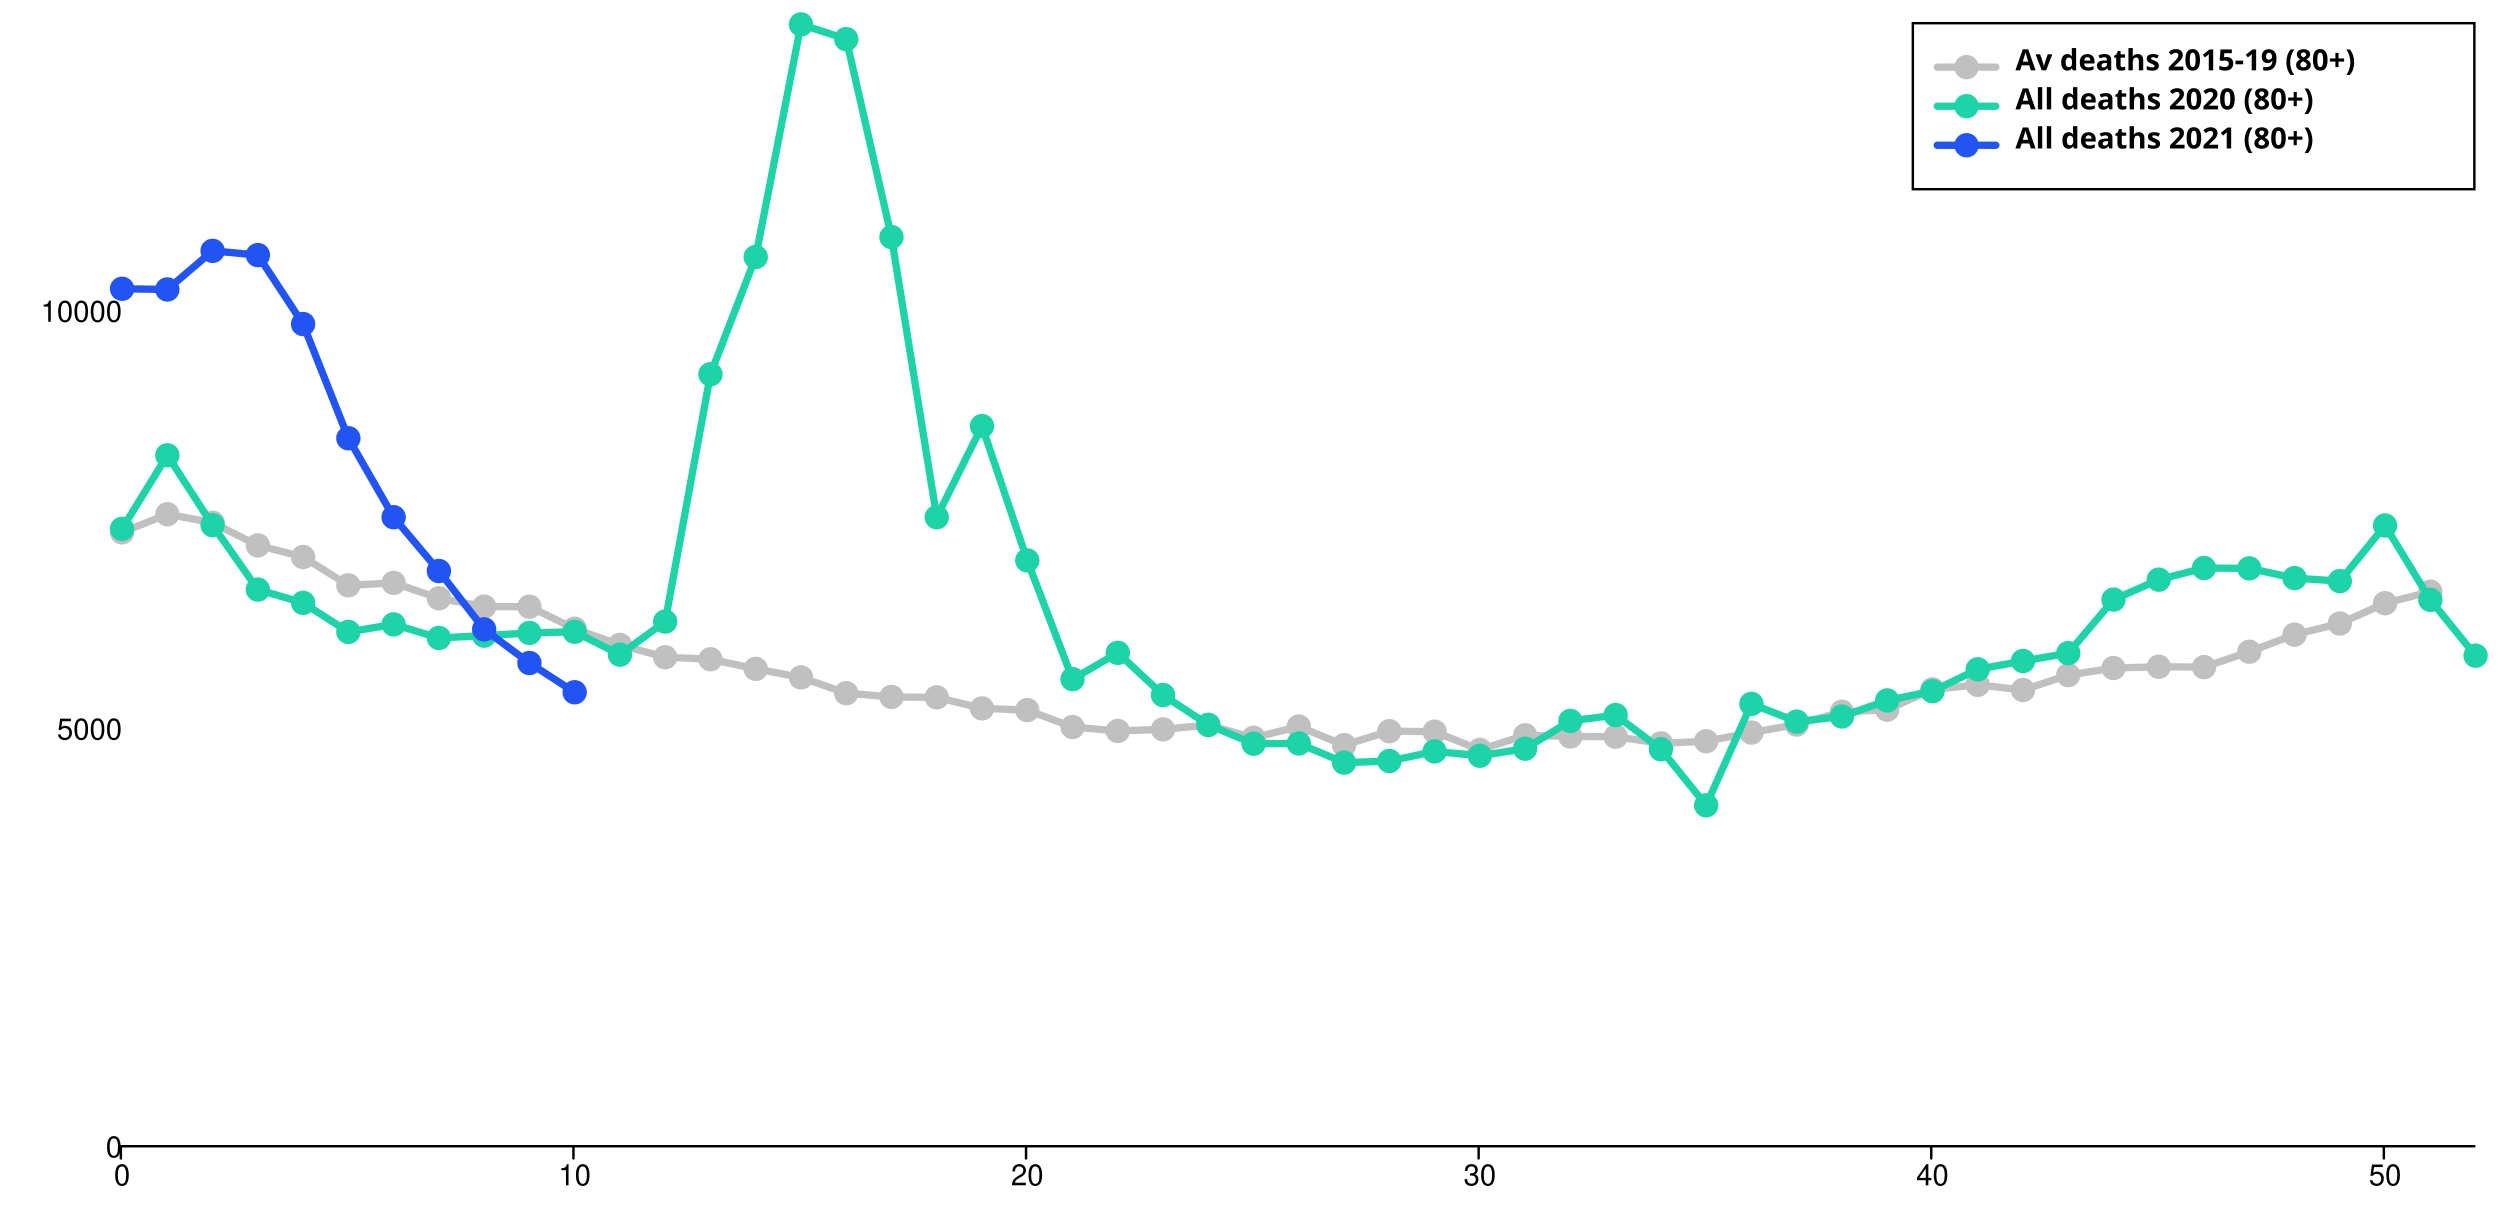
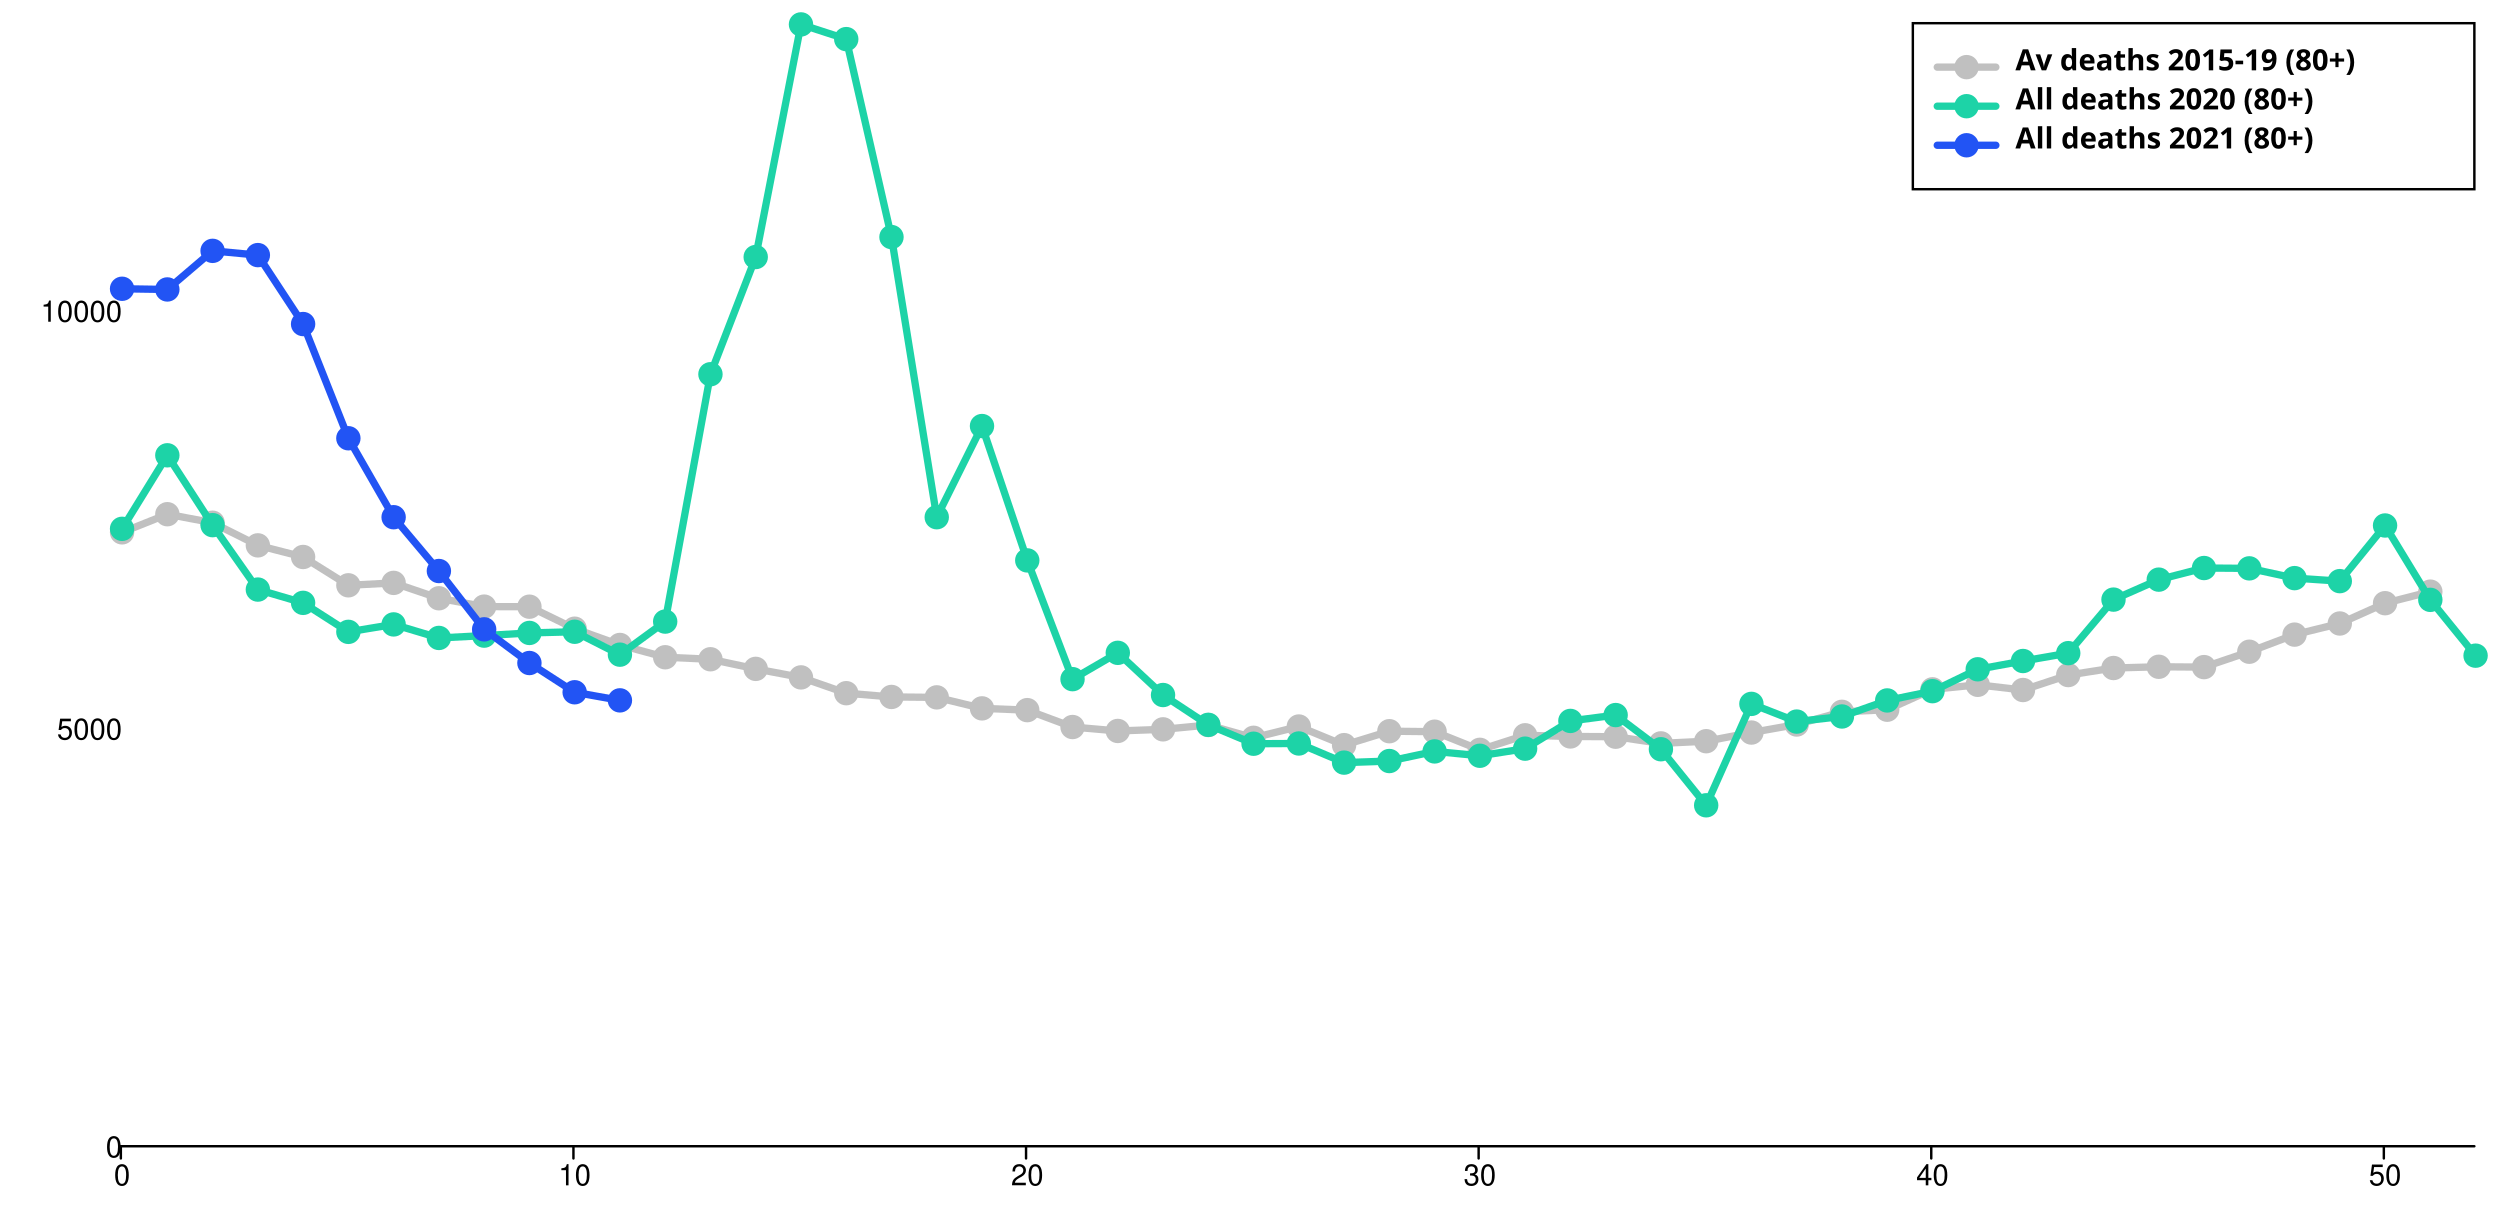
<svg xmlns="http://www.w3.org/2000/svg" width="1024" height="500" viewBox="0 0 1024 500" style="overflow:display" preserveAspectRatio="xMinYMin meet" overflow="visible">
  <defs>
    <style>
	.data-series path.line { fill-opacity: 0; stroke: black; }
	.data-series:hover path.line, .data-series.on path.line { cursor:pointer; }
	.data-series path.line.dotted { stroke-dasharray: 12 20 }
	#baseline:hover path.line, #baseline.on path.line { stroke-width: 5; }
	.data-series-0:hover circle, .data-series-0.on circle { display: inline; cursor:pointer; }
	#all-deaths-2020-over80:hover path.line, #all-deaths-2020-over80.on path.line { stroke-width: 5; }
	.data-series-1:hover circle, .data-series-1.on circle { display: inline; cursor:pointer; }
	#all-deaths-2021-over80:hover path.line, #all-deaths-2021-over80.on path.line { stroke-width: 5; }
	.data-series-2:hover circle, .data-series-2.on circle { display: inline; cursor:pointer; }
	.key rect { fill:transparent;stroke-width:1;stroke:black; }
	.key text { text-anchor:start;dominant-baseline:hanging;font-weight:bold;fill:black;stroke-width:0;font-family:sans-serif; }
	.graph-grid { font-family: "Helvetica Neue",Helvetica,Arial,"Lucida Grande",sans-serif; }
	.graph-grid line { stroke: black; stroke-width: 1; stroke-linecap: round; }
	.graph-grid.graph-grid-x text { text-anchor: middle; dominant-baseline: hanging; transform: translateY(10px); }
	.graph-grid.graph-grid-y text { text-anchor: end; dominant-baseline: middle; transform: translateX(-10px); }
	</style>
  </defs>
  <g class="graph-grid graph-grid-y">
    <line x1="49.50" y1="469.50" x2="1013.50" y2="469.50" data-left="50" />
    <text x="60" y="470" text-anchor="end">0</text>
    <text x="60" y="298.882" text-anchor="end">5000</text>
    <text x="60" y="127.764" text-anchor="end">10000</text>
    <text style="text-anchor:middle;dominant-baseline:hanging;font-weight:bold;transform: translateY(240px) rotate(-90deg);" />
  </g>
  <g class="graph-grid graph-grid-x">
    <line class="tick" x1="49.50" y1="469.50" x2="49.50" y2="474.50" />
    <text x="50" y="470" text-anchor="middle">0</text>
    <line class="tick" x1="234.88" y1="469.50" x2="234.88" y2="474.50" />
    <text x="235.385" y="470" text-anchor="middle">10</text>
    <line class="tick" x1="420.27" y1="469.50" x2="420.27" y2="474.50" />
    <text x="420.769" y="470" text-anchor="middle">20</text>
    <line class="tick" x1="605.65" y1="469.50" x2="605.65" y2="474.50" />
    <text x="606.154" y="470" text-anchor="middle">30</text>
    <line class="tick" x1="791.04" y1="469.50" x2="791.04" y2="474.50" />
    <text x="791.538" y="470" text-anchor="middle">40</text>
    <line class="tick" x1="976.42" y1="469.50" x2="976.42" y2="474.50" />
    <text x="976.923" y="470" text-anchor="middle">50</text>
    <text style="text-anchor:middle;dominant-baseline:hanging;font-weight:bold;transform: translateY(240px) rotate(-90deg);" />
  </g>
  <g id="baseline" class="data-series data-series-0">
    <path d="M 50.00,218.05L 68.54,210.62L 87.08,214.11L 105.62,223.38L 124.15,228.14L 142.69,239.74L 161.23,238.75L 179.77,245.05L 198.31,248.47L 216.85,248.50L 235.38,257.51L 253.92,264.18L 272.46,269.21L 291.00,270.03L 309.54,273.97L 328.08,277.46L 346.62,283.93L 365.15,285.47L 383.69,285.64L 402.23,290.15L 420.77,290.87L 439.31,297.79L 457.85,299.40L 476.38,298.74L 494.92,296.97L 513.46,302.20L 532.00,297.58L 550.54,305.21L 569.08,299.50L 587.62,299.70L 606.15,307.13L 624.69,301.17L 643.23,301.65L 661.77,301.76L 680.31,304.49L 698.85,303.60L 717.38,300.05L 735.92,296.76L 754.46,291.56L 773.00,290.70L 791.54,282.35L 810.08,280.50L 828.62,282.63L 847.15,276.50L 865.69,273.62L 884.23,273.11L 902.77,273.25L 921.31,266.95L 939.85,259.94L 958.38,255.38L 976.92,247.07L 995.46,242.34" class="line" style="stroke:silver" stroke-width="3" stroke-linecap="round" />
    <circle cx="50.00" cy="218.05" data-y="7362.00" data-x="0" r="5" fill="silver" />
    <circle cx="68.54" cy="210.62" data-y="7579.00" data-x="1" r="5" fill="silver" />
    <circle cx="87.08" cy="214.11" data-y="7477.00" data-x="2" r="5" fill="silver" />
    <circle cx="105.62" cy="223.38" data-y="7206.00" data-x="3" r="5" fill="silver" />
    <circle cx="124.15" cy="228.14" data-y="7067.00" data-x="4" r="5" fill="silver" />
    <circle cx="142.69" cy="239.74" data-y="6728.00" data-x="5" r="5" fill="silver" />
    <circle cx="161.23" cy="238.75" data-y="6757.00" data-x="6" r="5" fill="silver" />
    <circle cx="179.77" cy="245.05" data-y="6573.00" data-x="7" r="5" fill="silver" />
    <circle cx="198.31" cy="248.47" data-y="6473.00" data-x="8" r="5" fill="silver" />
    <circle cx="216.85" cy="248.50" data-y="6472.00" data-x="9" r="5" fill="silver" />
    <circle cx="235.38" cy="257.51" data-y="6209.00" data-x="10" r="5" fill="silver" />
    <circle cx="253.92" cy="264.18" data-y="6014.00" data-x="11" r="5" fill="silver" />
    <circle cx="272.46" cy="269.21" data-y="5867.00" data-x="12" r="5" fill="silver" />
    <circle cx="291.00" cy="270.03" data-y="5843.00" data-x="13" r="5" fill="silver" />
    <circle cx="309.54" cy="273.97" data-y="5728.00" data-x="14" r="5" fill="silver" />
    <circle cx="328.08" cy="277.46" data-y="5626.00" data-x="15" r="5" fill="silver" />
    <circle cx="346.62" cy="283.93" data-y="5437.00" data-x="16" r="5" fill="silver" />
    <circle cx="365.15" cy="285.47" data-y="5392.00" data-x="17" r="5" fill="silver" />
    <circle cx="383.69" cy="285.64" data-y="5387.00" data-x="18" r="5" fill="silver" />
    <circle cx="402.23" cy="290.15" data-y="5255.00" data-x="19" r="5" fill="silver" />
    <circle cx="420.77" cy="290.87" data-y="5234.00" data-x="20" r="5" fill="silver" />
    <circle cx="439.31" cy="297.79" data-y="5032.00" data-x="21" r="5" fill="silver" />
    <circle cx="457.85" cy="299.40" data-y="4985.00" data-x="22" r="5" fill="silver" />
    <circle cx="476.38" cy="298.74" data-y="5004.00" data-x="23" r="5" fill="silver" />
    <circle cx="494.92" cy="296.97" data-y="5056.00" data-x="24" r="5" fill="silver" />
    <circle cx="513.46" cy="302.20" data-y="4903.00" data-x="25" r="5" fill="silver" />
    <circle cx="532.00" cy="297.58" data-y="5038.00" data-x="26" r="5" fill="silver" />
    <circle cx="550.54" cy="305.21" data-y="4815.00" data-x="27" r="5" fill="silver" />
    <circle cx="569.08" cy="299.50" data-y="4982.00" data-x="28" r="5" fill="silver" />
    <circle cx="587.62" cy="299.70" data-y="4976.00" data-x="29" r="5" fill="silver" />
    <circle cx="606.15" cy="307.13" data-y="4759.00" data-x="30" r="5" fill="silver" />
    <circle cx="624.69" cy="301.17" data-y="4933.00" data-x="31" r="5" fill="silver" />
    <circle cx="643.23" cy="301.65" data-y="4919.00" data-x="32" r="5" fill="silver" />
    <circle cx="661.77" cy="301.76" data-y="4916.00" data-x="33" r="5" fill="silver" />
    <circle cx="680.31" cy="304.49" data-y="4836.00" data-x="34" r="5" fill="silver" />
    <circle cx="698.85" cy="303.60" data-y="4862.00" data-x="35" r="5" fill="silver" />
    <circle cx="717.38" cy="300.05" data-y="4966.00" data-x="36" r="5" fill="silver" />
    <circle cx="735.92" cy="296.76" data-y="5062.00" data-x="37" r="5" fill="silver" />
    <circle cx="754.46" cy="291.56" data-y="5214.00" data-x="38" r="5" fill="silver" />
    <circle cx="773.00" cy="290.70" data-y="5239.00" data-x="39" r="5" fill="silver" />
    <circle cx="791.54" cy="282.35" data-y="5483.00" data-x="40" r="5" fill="silver" />
    <circle cx="810.08" cy="280.50" data-y="5537.00" data-x="41" r="5" fill="silver" />
    <circle cx="828.62" cy="282.63" data-y="5475.00" data-x="42" r="5" fill="silver" />
    <circle cx="847.15" cy="276.50" data-y="5654.00" data-x="43" r="5" fill="silver" />
    <circle cx="865.69" cy="273.62" data-y="5738.00" data-x="44" r="5" fill="silver" />
    <circle cx="884.23" cy="273.11" data-y="5753.00" data-x="45" r="5" fill="silver" />
    <circle cx="902.77" cy="273.25" data-y="5749.00" data-x="46" r="5" fill="silver" />
    <circle cx="921.31" cy="266.95" data-y="5933.00" data-x="47" r="5" fill="silver" />
    <circle cx="939.85" cy="259.94" data-y="6138.00" data-x="48" r="5" fill="silver" />
    <circle cx="958.38" cy="255.38" data-y="6271.00" data-x="49" r="5" fill="silver" />
    <circle cx="976.92" cy="247.07" data-y="6514.00" data-x="50" r="5" fill="silver" />
    <circle cx="995.46" cy="242.34" data-y="6652.00" data-x="51" r="5" fill="silver" />
  </g>
  <g id="all-deaths-2020-over80" class="data-series data-series-1">
    <path d="M 50.00,216.61L 68.54,186.49L 87.08,215.10L 105.62,241.49L 124.15,246.93L 142.69,258.81L 161.23,255.76L 179.77,261.30L 198.31,260.35L 216.85,259.25L 235.38,258.77L 253.92,268.15L 272.46,254.60L 291.00,153.29L 309.54,105.28L 328.08,10.00L 346.62,16.02L 365.15,97.10L 383.69,211.85L 402.23,174.51L 420.77,229.54L 439.31,278.18L 457.85,267.40L 476.38,284.68L 494.92,296.90L 513.46,304.63L 532.00,304.53L 550.54,312.37L 569.08,311.72L 587.62,307.78L 606.15,309.56L 624.69,306.65L 643.23,295.29L 661.77,292.89L 680.31,306.89L 698.85,329.85L 717.38,288.31L 735.92,295.56L 754.46,293.47L 773.00,286.90L 791.54,283.10L 810.08,274.14L 828.62,270.75L 847.15,267.53L 865.69,245.60L 884.23,237.42L 902.77,232.66L 921.31,232.80L 939.85,236.80L 958.38,238.03L 976.92,215.24L 995.46,245.70L 1014.00,268.56" class="line" style="stroke:#1DD3A7" stroke-width="3" stroke-linecap="round" />
    <circle cx="50.00" cy="216.61" data-y="7404.00" data-x="0" r="5" fill="#1DD3A7" />
    <circle cx="68.54" cy="186.49" data-y="8284.00" data-x="1" r="5" fill="#1DD3A7" />
    <circle cx="87.08" cy="215.10" data-y="7448.00" data-x="2" r="5" fill="#1DD3A7" />
    <circle cx="105.62" cy="241.49" data-y="6677.00" data-x="3" r="5" fill="#1DD3A7" />
    <circle cx="124.15" cy="246.93" data-y="6518.00" data-x="4" r="5" fill="#1DD3A7" />
    <circle cx="142.69" cy="258.81" data-y="6171.00" data-x="5" r="5" fill="#1DD3A7" />
    <circle cx="161.23" cy="255.76" data-y="6260.00" data-x="6" r="5" fill="#1DD3A7" />
    <circle cx="179.77" cy="261.30" data-y="6098.00" data-x="7" r="5" fill="#1DD3A7" />
    <circle cx="198.31" cy="260.35" data-y="6126.00" data-x="8" r="5" fill="#1DD3A7" />
    <circle cx="216.85" cy="259.25" data-y="6158.00" data-x="9" r="5" fill="#1DD3A7" />
    <circle cx="235.38" cy="258.77" data-y="6172.00" data-x="10" r="5" fill="#1DD3A7" />
    <circle cx="253.92" cy="268.15" data-y="5898.00" data-x="11" r="5" fill="#1DD3A7" />
    <circle cx="272.46" cy="254.60" data-y="6294.00" data-x="12" r="5" fill="#1DD3A7" />
    <circle cx="291.00" cy="153.29" data-y="9254.00" data-x="13" r="5" fill="#1DD3A7" />
    <circle cx="309.54" cy="105.28" data-y="10657.00" data-x="14" r="5" fill="#1DD3A7" />
    <circle cx="328.08" cy="10.00" data-y="13441.00" data-x="15" r="5" fill="#1DD3A7" />
    <circle cx="346.62" cy="16.02" data-y="13265.00" data-x="16" r="5" fill="#1DD3A7" />
    <circle cx="365.15" cy="97.10" data-y="10896.00" data-x="17" r="5" fill="#1DD3A7" />
    <circle cx="383.69" cy="211.85" data-y="7543.00" data-x="18" r="5" fill="#1DD3A7" />
    <circle cx="402.23" cy="174.51" data-y="8634.00" data-x="19" r="5" fill="#1DD3A7" />
    <circle cx="420.77" cy="229.54" data-y="7026.00" data-x="20" r="5" fill="#1DD3A7" />
    <circle cx="439.31" cy="278.18" data-y="5605.00" data-x="21" r="5" fill="#1DD3A7" />
    <circle cx="457.85" cy="267.40" data-y="5920.00" data-x="22" r="5" fill="#1DD3A7" />
    <circle cx="476.38" cy="284.68" data-y="5415.00" data-x="23" r="5" fill="#1DD3A7" />
    <circle cx="494.92" cy="296.90" data-y="5058.00" data-x="24" r="5" fill="#1DD3A7" />
    <circle cx="513.46" cy="304.63" data-y="4832.00" data-x="25" r="5" fill="#1DD3A7" />
    <circle cx="532.00" cy="304.53" data-y="4835.00" data-x="26" r="5" fill="#1DD3A7" />
    <circle cx="550.54" cy="312.37" data-y="4606.00" data-x="27" r="5" fill="#1DD3A7" />
    <circle cx="569.08" cy="311.72" data-y="4625.00" data-x="28" r="5" fill="#1DD3A7" />
    <circle cx="587.62" cy="307.78" data-y="4740.00" data-x="29" r="5" fill="#1DD3A7" />
    <circle cx="606.15" cy="309.56" data-y="4688.00" data-x="30" r="5" fill="#1DD3A7" />
    <circle cx="624.69" cy="306.65" data-y="4773.00" data-x="31" r="5" fill="#1DD3A7" />
    <circle cx="643.23" cy="295.29" data-y="5105.00" data-x="32" r="5" fill="#1DD3A7" />
    <circle cx="661.77" cy="292.89" data-y="5175.00" data-x="33" r="5" fill="#1DD3A7" />
    <circle cx="680.31" cy="306.89" data-y="4766.00" data-x="34" r="5" fill="#1DD3A7" />
    <circle cx="698.85" cy="329.85" data-y="4095.00" data-x="35" r="5" fill="#1DD3A7" />
    <circle cx="717.38" cy="288.31" data-y="5309.00" data-x="36" r="5" fill="#1DD3A7" />
    <circle cx="735.92" cy="295.56" data-y="5097.00" data-x="37" r="5" fill="#1DD3A7" />
    <circle cx="754.46" cy="293.47" data-y="5158.00" data-x="38" r="5" fill="#1DD3A7" />
    <circle cx="773.00" cy="286.90" data-y="5350.00" data-x="39" r="5" fill="#1DD3A7" />
    <circle cx="791.54" cy="283.10" data-y="5461.00" data-x="40" r="5" fill="#1DD3A7" />
    <circle cx="810.08" cy="274.14" data-y="5723.00" data-x="41" r="5" fill="#1DD3A7" />
    <circle cx="828.62" cy="270.75" data-y="5822.00" data-x="42" r="5" fill="#1DD3A7" />
    <circle cx="847.15" cy="267.53" data-y="5916.00" data-x="43" r="5" fill="#1DD3A7" />
    <circle cx="865.69" cy="245.60" data-y="6557.00" data-x="44" r="5" fill="#1DD3A7" />
    <circle cx="884.23" cy="237.42" data-y="6796.00" data-x="45" r="5" fill="#1DD3A7" />
    <circle cx="902.77" cy="232.66" data-y="6935.00" data-x="46" r="5" fill="#1DD3A7" />
    <circle cx="921.31" cy="232.80" data-y="6931.00" data-x="47" r="5" fill="#1DD3A7" />
    <circle cx="939.85" cy="236.80" data-y="6814.00" data-x="48" r="5" fill="#1DD3A7" />
    <circle cx="958.38" cy="238.03" data-y="6778.00" data-x="49" r="5" fill="#1DD3A7" />
    <circle cx="976.92" cy="215.24" data-y="7444.00" data-x="50" r="5" fill="#1DD3A7" />
    <circle cx="995.46" cy="245.70" data-y="6554.00" data-x="51" r="5" fill="#1DD3A7" />
    <circle cx="1014.00" cy="268.56" data-y="5886.00" data-x="52" r="5" fill="#1DD3A7" />
  </g>
  <g id="all-deaths-2021-over80" class="data-series data-series-2">
-     <path d="M 50.00,118.28L 68.54,118.56L 87.08,102.75L 105.62,104.49L 124.15,132.73L 142.69,179.51L 161.23,211.85L 179.77,233.89L 198.31,257.78L 216.85,271.57L 235.38,283.55" class="line" style="stroke:#2254F4" stroke-width="3" stroke-linecap="round" />
+     <path d="M 50.00,118.28L 68.54,118.56L 87.08,102.75L 105.62,104.49L 124.15,132.73L 142.69,179.51L 161.23,211.85L 179.77,233.89L 198.31,257.78L 216.85,271.57L 235.38,283.55L 253.92,286.87" class="line" style="stroke:#2254F4" stroke-width="3" stroke-linecap="round" />
    <circle cx="50.00" cy="118.28" data-y="10277.00" data-x="0" r="5" fill="#2254F4" />
    <circle cx="68.54" cy="118.56" data-y="10269.00" data-x="1" r="5" fill="#2254F4" />
    <circle cx="87.08" cy="102.75" data-y="10731.00" data-x="2" r="5" fill="#2254F4" />
    <circle cx="105.62" cy="104.49" data-y="10680.00" data-x="3" r="5" fill="#2254F4" />
    <circle cx="124.15" cy="132.73" data-y="9855.00" data-x="4" r="5" fill="#2254F4" />
    <circle cx="142.69" cy="179.51" data-y="8488.00" data-x="5" r="5" fill="#2254F4" />
    <circle cx="161.23" cy="211.85" data-y="7543.00" data-x="6" r="5" fill="#2254F4" />
    <circle cx="179.77" cy="233.89" data-y="6899.00" data-x="7" r="5" fill="#2254F4" />
    <circle cx="198.31" cy="257.78" data-y="6201.00" data-x="8" r="5" fill="#2254F4" />
    <circle cx="216.85" cy="271.57" data-y="5798.00" data-x="9" r="5" fill="#2254F4" />
    <circle cx="235.38" cy="283.55" data-y="5448.00" data-x="10" r="5" fill="#2254F4" />
+     <circle cx="253.92" cy="286.87" data-y="5351.00" data-x="11" r="5" fill="#2254F4" />
  </g>
  <g class="key">
    <rect x="783.5" y="9.5" width="230" height="68" />
    <g id="baseline-key">&gt;	<text x="793.5" y="19.5">
        <tspan dx="32" dy="0">Av deaths 2015-19 (80+)</tspan>
      </text>
      <path d="M793.50,27.50 l 24 0" class="line" style="stroke:silver" stroke-width="3" stroke-linecap="round" />
      <circle cx="805.50" cy="27.50" r="5" fill="silver" />
    </g>
    <g id="all-deaths-2020-over80-key">&gt;	<text x="793.5" y="35.5">
        <tspan dx="32" dy="0">All deaths 2020 (80+)</tspan>
      </text>
      <path d="M793.50,43.50 l 24 0" class="line" style="stroke:#1DD3A7" stroke-width="3" stroke-linecap="round" />
      <circle cx="805.50" cy="43.50" r="5" fill="#1DD3A7" />
    </g>
    <g id="all-deaths-2021-over80-key">&gt;	<text x="793.5" y="51.5">
        <tspan dx="32" dy="0">All deaths 2021 (80+)</tspan>
      </text>
      <path d="M793.50,59.50 l 24 0" class="line" style="stroke:#2254F4" stroke-width="3" stroke-linecap="round" />
      <circle cx="805.50" cy="59.50" r="5" fill="#2254F4" />
    </g>
  </g>
</svg>
